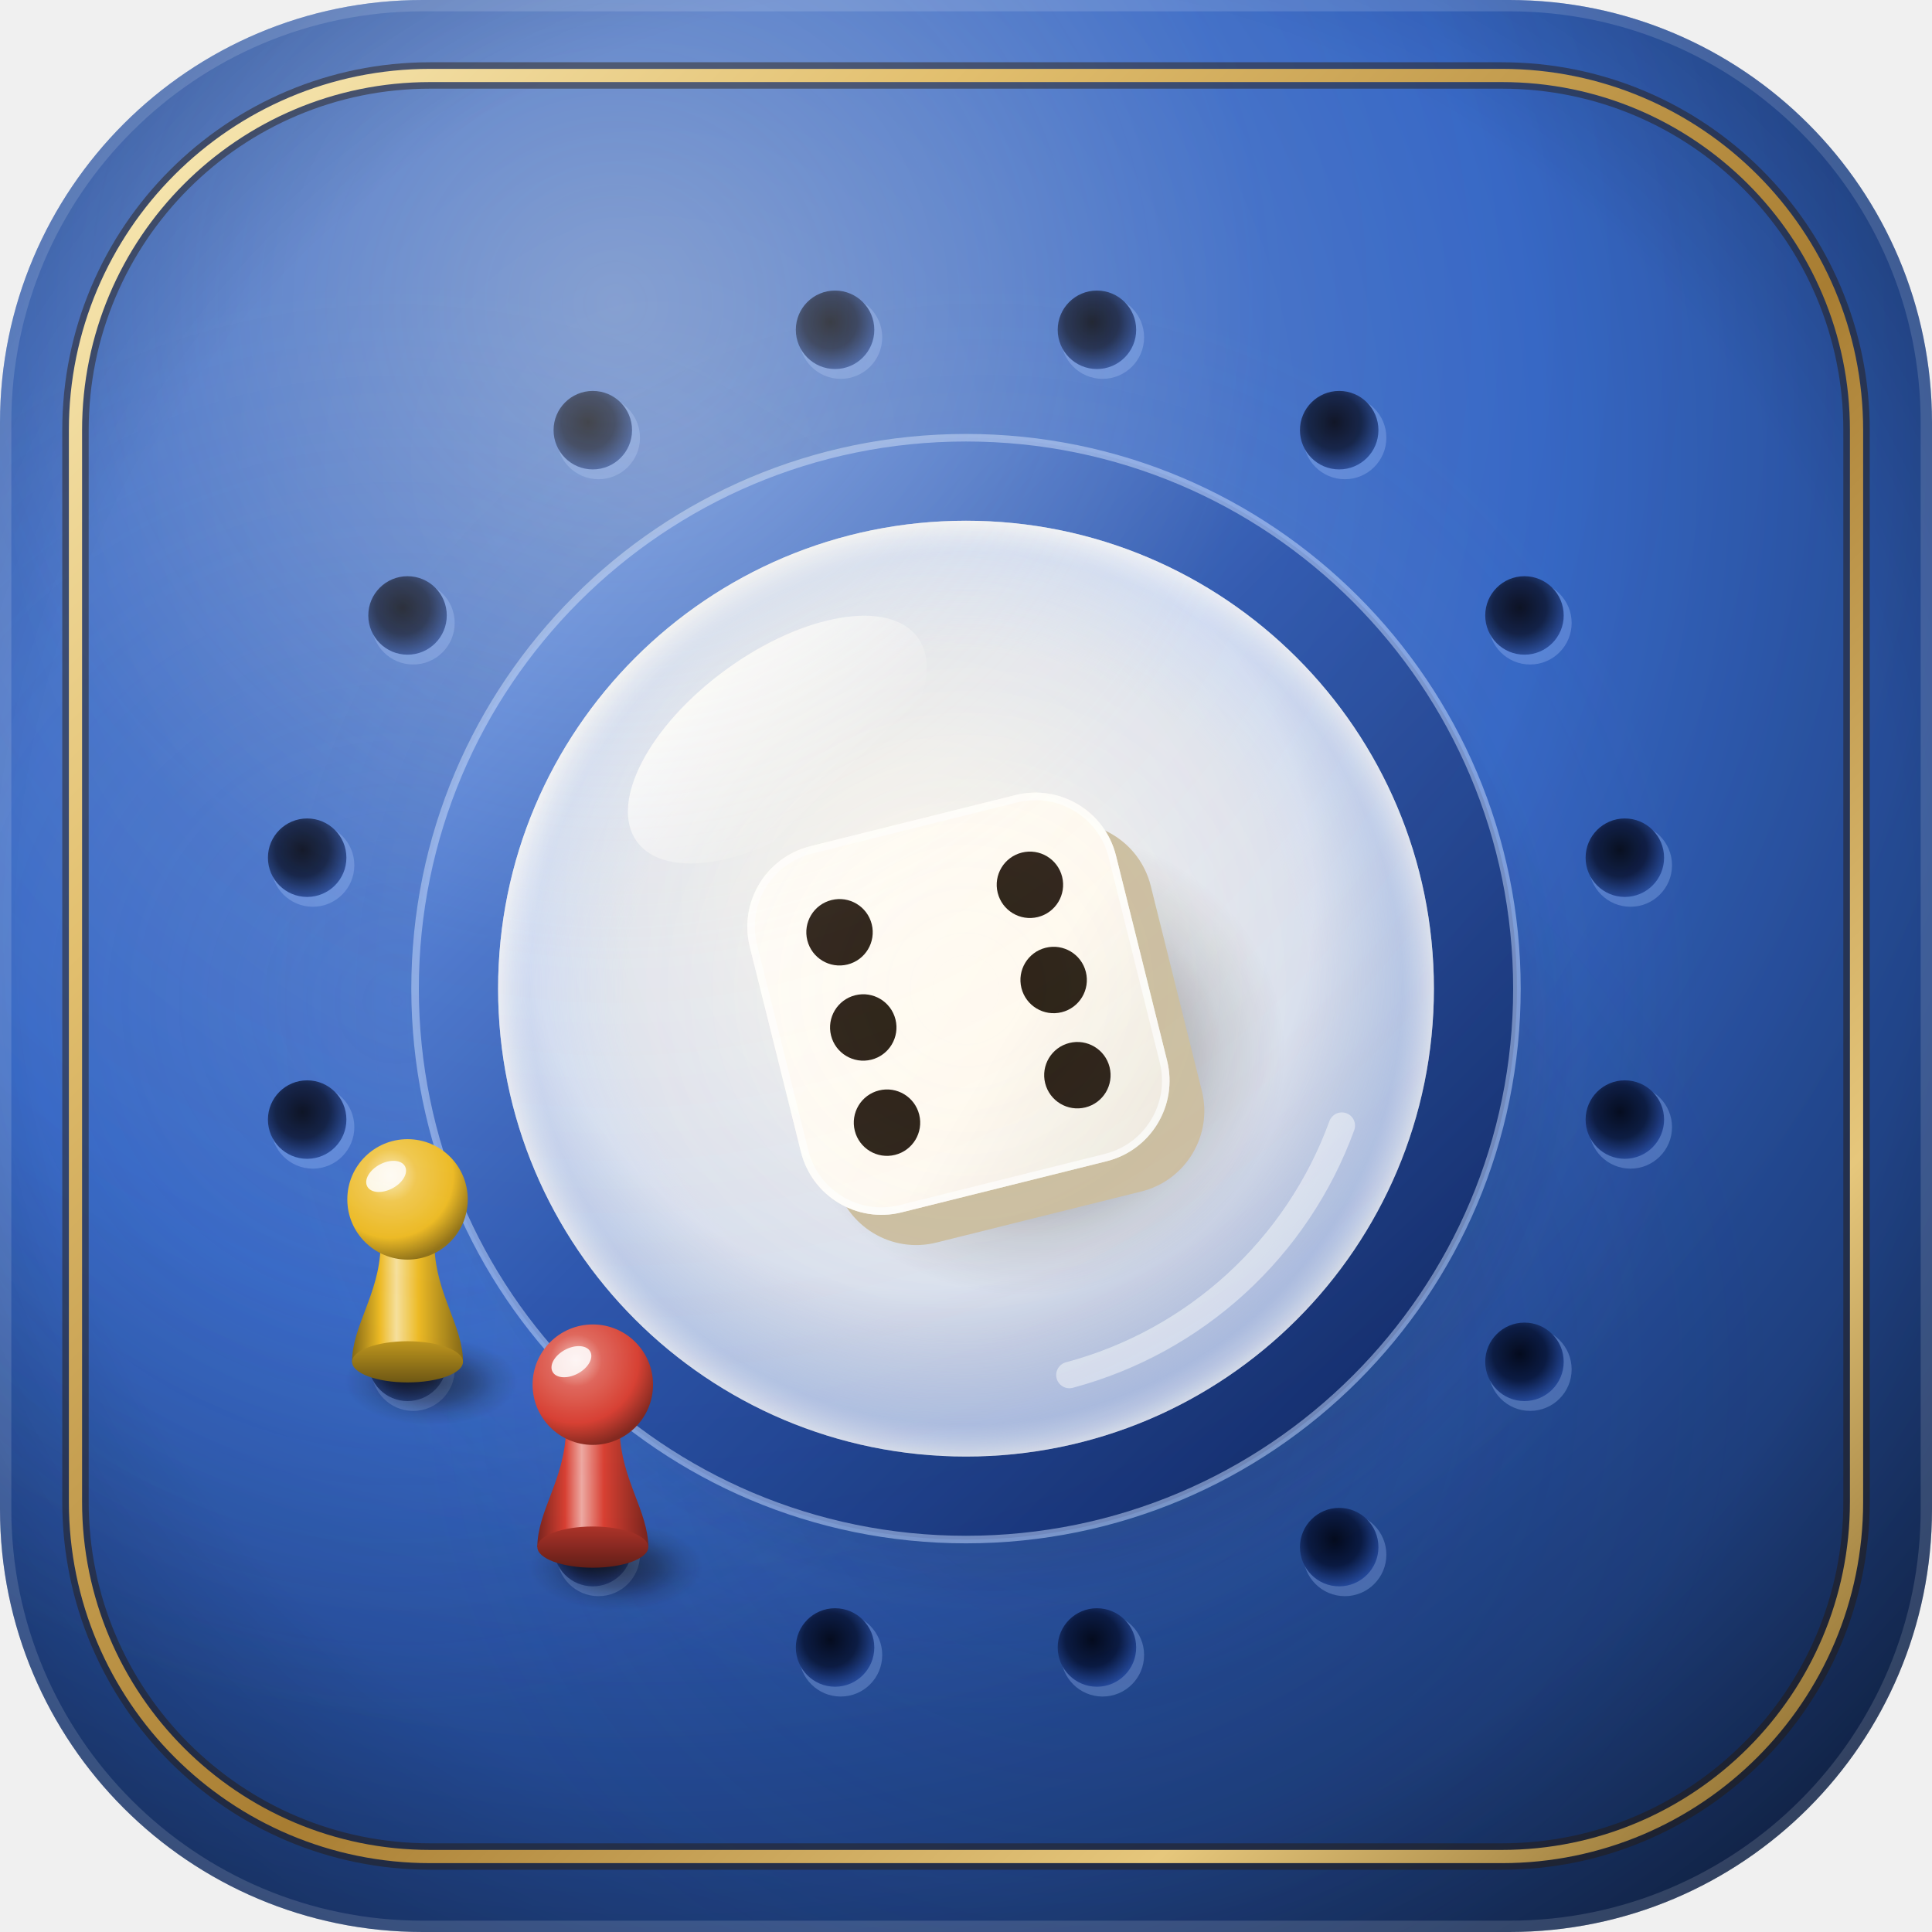
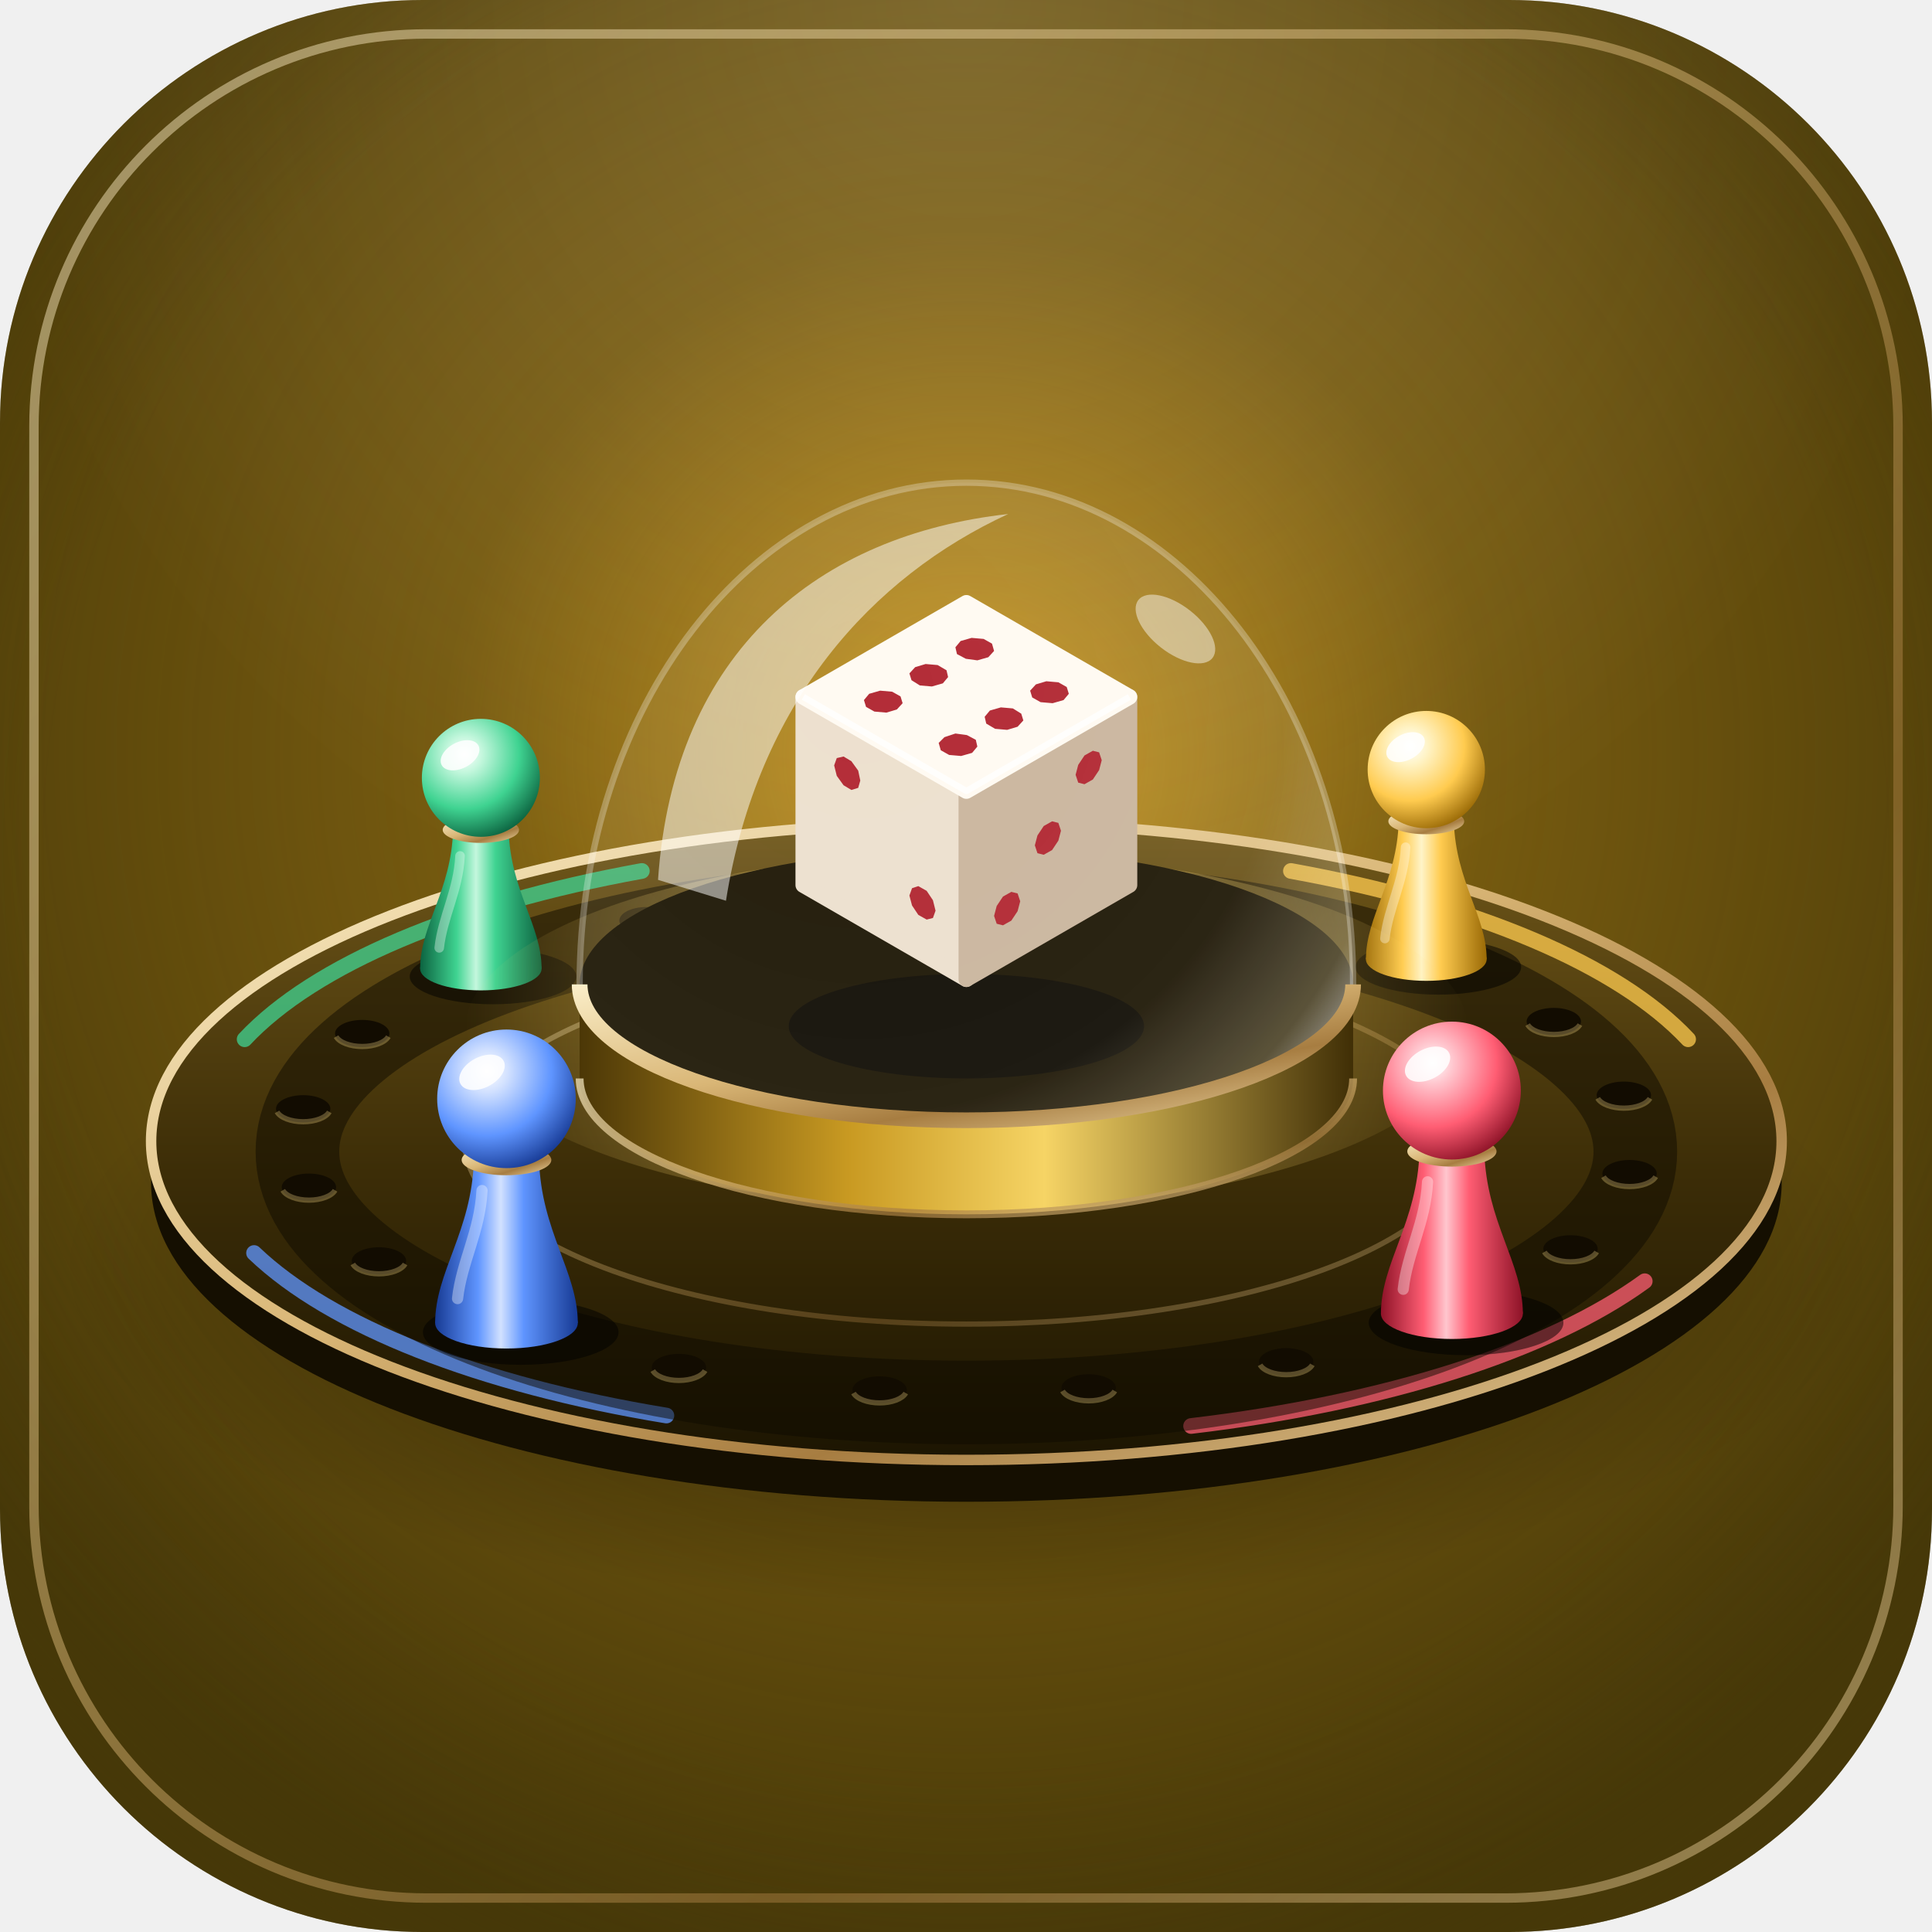
<svg xmlns="http://www.w3.org/2000/svg" viewBox="0 0 512 512" width="512" height="512" role="img" aria-label="Trouble app icon">
  <defs>
-     <radialGradient id="itro-hole" cx="0.44" cy="0.4" r="0.62">
-       <stop offset="0" stop-color="#030a1d" />
-       <stop offset="0.55" stop-color="#0a1a42" />
-       <stop offset="1" stop-color="#24499c" />
-     </radialGradient>
-     <radialGradient id="itro-sh" cx="0.5" cy="0.5" r="0.5">
-       <stop offset="0" stop-color="#0b0602" />
-       <stop offset="0.45" stop-color="#0b0602" stop-opacity="0.62" />
-       <stop offset="0.75" stop-color="#0b0602" stop-opacity="0.2" />
-       <stop offset="1" stop-color="#0b0602" stop-opacity="0" />
-     </radialGradient>
-     <linearGradient id="itro-bez" x1="0" y1="0" x2="1" y2="1">
-       <stop offset="0" stop-color="#6a9af2" />
-       <stop offset="0.45" stop-color="#2752ad" />
-       <stop offset="1" stop-color="#0c2259" />
+     <linearGradient id="cgd" x1="0" y1="0" x2="1" y2="1">
+       <stop offset="0" stop-color="#fbeec8" />
+       <stop offset="0.45" stop-color="#d9b676" />
+       <stop offset="0.7" stop-color="#a77d41" />
+       <stop offset="1" stop-color="#f0d9a6" />
    </linearGradient>
-     <radialGradient id="itro-floor" cx="0.45" cy="0.4" r="0.6">
-       <stop offset="0" stop-color="#fbf7ee" />
-       <stop offset="0.7" stop-color="#d9dfec" />
-       <stop offset="1" stop-color="#94a3c6" />
-     </radialGradient>
-     <linearGradient id="itro-itdf" x1="0" y1="0" x2="1" y2="1">
-       <stop offset="0" stop-color="#fffdf8" />
-       <stop offset="0.6" stop-color="#fffaf0" />
-       <stop offset="1" stop-color="#ebe6dd" />
-     </linearGradient>
-     <radialGradient id="itro-glass" cx="0.5" cy="0.5" r="0.5">
-       <stop offset="0" stop-color="#fff" stop-opacity="0" />
-       <stop offset="0.72" stop-color="#cfe0ff" stop-opacity="0.06" />
-       <stop offset="0.93" stop-color="#bcd3ff" stop-opacity="0.35" />
-       <stop offset="1" stop-color="#fff" stop-opacity="0.6" />
-     </radialGradient>
-     <linearGradient id="itro-spec" x1="0" y1="0" x2="0.3" y2="1">
-       <stop offset="0" stop-color="#fff" stop-opacity="0.95" />
-       <stop offset="1" stop-color="#fff" stop-opacity="0" />
-     </linearGradient>
-     <linearGradient id="itro-pbd63c2f" x1="0" y1="0" x2="1" y2="0">
-       <stop offset="0" stop-color="#76211a" />
-       <stop offset="0.25" stop-color="#d63c2f" />
-       <stop offset="0.4" stop-color="#eda7a1" />
-       <stop offset="0.6" stop-color="#d63c2f" />
-       <stop offset="1" stop-color="#76211a" />
-     </linearGradient>
-     <radialGradient id="itro-phd63c2f" cx="0.36" cy="0.3" r="0.72">
-       <stop offset="0" stop-color="#f3c5c1" />
-       <stop offset="0.3" stop-color="#de6359" />
-       <stop offset="0.72" stop-color="#d63c2f" />
-       <stop offset="1" stop-color="#80241c" />
-     </radialGradient>
-     <linearGradient id="itro-pbbd63c2f" x1="0" y1="0" x2="0" y2="1">
-       <stop offset="0" stop-color="#ab3026" />
-       <stop offset="1" stop-color="#601b15" />
-     </linearGradient>
-     <linearGradient id="itro-pbebb81f" x1="0" y1="0" x2="1" y2="0">
-       <stop offset="0" stop-color="#816511" />
-       <stop offset="0.25" stop-color="#ebb81f" />
-       <stop offset="0.4" stop-color="#f6df9a" />
-       <stop offset="0.6" stop-color="#ebb81f" />
-       <stop offset="1" stop-color="#816511" />
-     </linearGradient>
-     <radialGradient id="itro-phebb81f" cx="0.36" cy="0.3" r="0.72">
-       <stop offset="0" stop-color="#f9eabc" />
-       <stop offset="0.3" stop-color="#efc64c" />
-       <stop offset="0.72" stop-color="#ebb81f" />
-       <stop offset="1" stop-color="#8d6e13" />
-     </radialGradient>
-     <linearGradient id="itro-pbbebb81f" x1="0" y1="0" x2="0" y2="1">
-       <stop offset="0" stop-color="#bc9319" />
-       <stop offset="1" stop-color="#6a530e" />
-     </linearGradient>
-     <radialGradient id="itro-fld" cx="0.34" cy="0.24" r="0.95">
-       <stop offset="0" stop-color="#5981d0" />
-       <stop offset="0.48" stop-color="#2f62c4" />
-       <stop offset="1" stop-color="#13274e" />
-     </radialGradient>
-     <radialGradient id="itro-gl6389d3018" cx="0.5" cy="0.5" r="0.5">
-       <stop offset="0" stop-color="#6389d3" stop-opacity="0.18" />
-       <stop offset="0.5" stop-color="#6389d3" stop-opacity="0.08" />
-       <stop offset="1" stop-color="#6389d3" stop-opacity="0" />
-     </radialGradient>
-     <radialGradient id="itro-gl183162018" cx="0.5" cy="0.5" r="0.5">
-       <stop offset="0" stop-color="#183162" stop-opacity="0.18" />
-       <stop offset="0.5" stop-color="#183162" stop-opacity="0.08" />
-       <stop offset="1" stop-color="#183162" stop-opacity="0" />
-     </radialGradient>
-     <radialGradient id="itro-lamp" cx="0.32" cy="0.16" r="0.75">
-       <stop offset="0" stop-color="#fff4d8" stop-opacity="0.3" />
-       <stop offset="0.45" stop-color="#fff4d8" stop-opacity="0.06" />
-       <stop offset="1" stop-color="#fff4d8" stop-opacity="0" />
-     </radialGradient>
-     <radialGradient id="itro-vig" cx="0.5" cy="0.48" r="0.78">
-       <stop offset="0" stop-color="#000" stop-opacity="0" />
-       <stop offset="0.62" stop-color="#000" stop-opacity="0" />
-       <stop offset="1" stop-color="#000" stop-opacity="0.38" />
-     </radialGradient>
-     <clipPath id="itro-rr">
+     <radialGradient id="csh" cx="0.5" cy="0.5" r="0.5">
+       <stop offset="0" stop-color="#000" stop-opacity="0.62" />
+       <stop offset="0.55" stop-color="#000" stop-opacity="0.3" />
+       <stop offset="1" stop-color="#000" stop-opacity="0" />
+     </radialGradient>
+     <radialGradient id="cspot" cx="256" cy="200" r="330" gradientUnits="userSpaceOnUse">
+       <stop offset="0" stop-color="#cf9a1e" stop-opacity="0.95" />
+       <stop offset="0.42" stop-color="#cf9a1e" stop-opacity="0.34" />
+       <stop offset="1" stop-color="#cf9a1e" stop-opacity="0" />
+     </radialGradient>
+     <radialGradient id="ckey" cx="256" cy="0" r="264" gradientUnits="userSpaceOnUse">
+       <stop offset="0" stop-color="#fff4dc" stop-opacity="0.16" />
+       <stop offset="1" stop-color="#fff4dc" stop-opacity="0" />
+     </radialGradient>
+     <radialGradient id="cvig" cx="256" cy="225.3" r="405.5" gradientUnits="userSpaceOnUse">
+       <stop offset="0" stop-color="#463808" stop-opacity="0" />
+       <stop offset="0.6" stop-color="#463808" stop-opacity="0" />
+       <stop offset="1" stop-color="#463808" stop-opacity="0.85" />
+     </radialGradient>
+     <clipPath id="cclip">
      <rect width="512" height="512" rx="112" />
    </clipPath>
-     <linearGradient id="itro-brass" x1="0" y1="0" x2="1" y2="1">
-       <stop offset="0" stop-color="#fbefc0" />
-       <stop offset="0.25" stop-color="#e2bf6e" />
-       <stop offset="0.55" stop-color="#a87d32" />
-       <stop offset="0.8" stop-color="#e6c77c" />
-       <stop offset="1" stop-color="#7c5b1f" />
-     </linearGradient>
  </defs>
-   <g clip-path="url(#itro-rr)">
-     <rect width="512" height="512" fill="url(#itro-fld)" />
-     <circle cx="260.2" cy="265.2" r="190.3" fill="url(#itro-gl6389d3018)" />
-     <circle cx="288.3" cy="363.8" r="183.1" fill="url(#itro-gl183162018)" />
-     <circle cx="105.5" cy="265.4" r="190.2" fill="url(#itro-gl6389d3018)" />
-     <g fill="#a9c6ff" opacity=".3">
-       <circle cx="432.1" cy="298.7" r="11" />
-       <circle cx="405.5" cy="362.9" r="11" />
-       <circle cx="356.4" cy="412" r="11" />
-       <circle cx="292.2" cy="438.6" r="11" />
-       <circle cx="222.8" cy="438.6" r="11" />
-       <circle cx="158.6" cy="412" r="11" />
-       <circle cx="109.5" cy="362.9" r="11" />
-       <circle cx="82.9" cy="298.7" r="11" />
-       <circle cx="82.9" cy="229.3" r="11" />
-       <circle cx="109.5" cy="165.1" r="11" />
-       <circle cx="158.6" cy="116" r="11" />
-       <circle cx="222.8" cy="89.4" r="11" />
-       <circle cx="292.2" cy="89.4" r="11" />
-       <circle cx="356.4" cy="116" r="11" />
-       <circle cx="405.5" cy="165.1" r="11" />
-       <circle cx="432.1" cy="229.3" r="11" />
+   <rect width="512" height="512" rx="112" fill="#463808" />
+   <rect width="512" height="512" rx="112" fill="url(#cspot)" />
+   <rect width="512" height="512" rx="112" fill="url(#ckey)" />
+   <g clip-path="url(#cclip)">
+     <g transform="translate(-20.9 -18.9) scale(1.385)">
+       <defs>
+         <linearGradient id="tpl" x1="0" y1="0" x2="0" y2="1">
+           <stop offset="0" stop-color="#71581a" />
+           <stop offset="0.55" stop-color="#3c2d07" />
+           <stop offset="1" stop-color="#1c1502" />
+         </linearGradient>
+         <linearGradient id="tbs" x1="0" y1="0" x2="1" y2="0">
+           <stop offset="0" stop-color="#4a3606" />
+           <stop offset="0.35" stop-color="#c99a22" />
+           <stop offset="0.6" stop-color="#f6d465" />
+           <stop offset="1" stop-color="#3e2d05" />
+         </linearGradient>
+         <radialGradient id="tdm" cx="180" cy="140" r="112" gradientUnits="userSpaceOnUse">
+           <stop offset="0" stop-color="#fff" stop-opacity="0.04" />
+           <stop offset="0.72" stop-color="#fff" stop-opacity="0.07" />
+           <stop offset="0.93" stop-color="#fff3c8" stop-opacity="0.28" />
+           <stop offset="1" stop-color="#fff" stop-opacity="0.5" />
+         </radialGradient>
+         <radialGradient id="tgl" cx="200" cy="200" r="96" gradientUnits="userSpaceOnUse">
+           <stop offset="0" stop-color="#ffd86b" stop-opacity="0.62" />
+           <stop offset="1" stop-color="#ffd86b" stop-opacity="0" />
+         </radialGradient>
+         <linearGradient id="tbr" x1="0" y1="0" x2="1" y2="0">
+           <stop offset="0" stop-color="#8e1328" />
+           <stop offset="0.3" stop-color="#ff5d73" />
+           <stop offset="0.46" stop-color="#ffc6ce" />
+           <stop offset="0.62" stop-color="#ff5d73" />
+           <stop offset="1" stop-color="#8e1328" />
+         </linearGradient>
+         <radialGradient id="thr" cx="0.36" cy="0.3" r="0.75">
+           <stop offset="0" stop-color="#fff" />
+           <stop offset="0.2" stop-color="#ffc6ce" />
+           <stop offset="0.62" stop-color="#ff5d73" />
+           <stop offset="1" stop-color="#8e1328" />
+         </radialGradient>
+         <linearGradient id="tbb" x1="0" y1="0" x2="1" y2="0">
+           <stop offset="0" stop-color="#173a94" />
+           <stop offset="0.3" stop-color="#5f95ff" />
+           <stop offset="0.46" stop-color="#d2e1ff" />
+           <stop offset="0.62" stop-color="#5f95ff" />
+           <stop offset="1" stop-color="#173a94" />
+         </linearGradient>
+         <radialGradient id="thb" cx="0.36" cy="0.3" r="0.75">
+           <stop offset="0" stop-color="#fff" />
+           <stop offset="0.2" stop-color="#d2e1ff" />
+           <stop offset="0.62" stop-color="#5f95ff" />
+           <stop offset="1" stop-color="#173a94" />
+         </radialGradient>
+         <linearGradient id="tbg" x1="0" y1="0" x2="1" y2="0">
+           <stop offset="0" stop-color="#0c6340" />
+           <stop offset="0.3" stop-color="#3fd391" />
+           <stop offset="0.46" stop-color="#c4f7dd" />
+           <stop offset="0.62" stop-color="#3fd391" />
+           <stop offset="1" stop-color="#0c6340" />
+         </linearGradient>
+         <radialGradient id="thg" cx="0.36" cy="0.3" r="0.75">
+           <stop offset="0" stop-color="#fff" />
+           <stop offset="0.2" stop-color="#c4f7dd" />
+           <stop offset="0.62" stop-color="#3fd391" />
+           <stop offset="1" stop-color="#0c6340" />
+         </radialGradient>
+         <linearGradient id="tby" x1="0" y1="0" x2="1" y2="0">
+           <stop offset="0" stop-color="#9a6a06" />
+           <stop offset="0.3" stop-color="#ffcb4f" />
+           <stop offset="0.46" stop-color="#fff4c8" />
+           <stop offset="0.62" stop-color="#ffcb4f" />
+           <stop offset="1" stop-color="#9a6a06" />
+         </linearGradient>
+         <radialGradient id="thy" cx="0.36" cy="0.3" r="0.75">
+           <stop offset="0" stop-color="#fff" />
+           <stop offset="0.2" stop-color="#fff4c8" />
+           <stop offset="0.62" stop-color="#ffcb4f" />
+           <stop offset="1" stop-color="#9a6a06" />
+         </radialGradient>
+       </defs>
+       <ellipse cx="200" cy="256" rx="174" ry="65" fill="url(#csh)" opacity="0.95" />
+       <ellipse cx="200" cy="240" rx="156" ry="61" fill="#150f01" />
+       <ellipse cx="200" cy="232" rx="156" ry="61" fill="url(#tpl)" stroke="url(#cgd)" stroke-width="2" />
+       <path d="M329.8 258.8A147 57 0 0 1 243 286.5" fill="none" stroke="#ff5d73" stroke-opacity=".75" stroke-width="3" stroke-linecap="round" />
+       <path d="M142.6 284.5A147 57 0 0 1 63.7 253.4" fill="none" stroke="#5f95ff" stroke-opacity=".75" stroke-width="3" stroke-linecap="round" />
+       <path d="M61.9 212.5A147 57 0 0 1 137.9 180.3" fill="none" stroke="#3fd391" stroke-opacity=".75" stroke-width="3" stroke-linecap="round" />
+       <path d="M262.1 180.3A147 57 0 0 1 338.1 212.5" fill="none" stroke="#ffcb4f" stroke-opacity=".75" stroke-width="3" stroke-linecap="round" />
+       <ellipse cx="200" cy="234" rx="128" ry="48" fill="none" stroke="#0e0a01" stroke-opacity=".5" stroke-width="16" />
+       <ellipse cx="200" cy="232" rx="96" ry="35" fill="none" stroke="url(#cgd)" stroke-opacity=".35" />
+       <g fill="#120c01">
+         <ellipse cx="326.9" cy="238.2" rx="5.2" ry="2.6" />
+         <ellipse cx="315.6" cy="252.6" rx="5.2" ry="2.6" />
+         <ellipse cx="292.9" cy="265" rx="5.2" ry="2.6" />
+         <ellipse cx="261.2" cy="274.2" rx="5.2" ry="2.6" />
+         <ellipse cx="223.4" cy="279.2" rx="5.2" ry="2.6" />
+         <ellipse cx="183.4" cy="279.6" rx="5.2" ry="2.6" />
+         <ellipse cx="145" cy="275.3" rx="5.2" ry="2.6" />
+         <ellipse cx="112" cy="266.8" rx="5.2" ry="2.6" />
+         <ellipse cx="87.6" cy="254.9" rx="5.2" ry="2.6" />
+         <ellipse cx="74.2" cy="240.8" rx="5.2" ry="2.6" />
+         <ellipse cx="73.1" cy="225.8" rx="5.2" ry="2.6" />
+         <ellipse cx="84.4" cy="211.4" rx="5.2" ry="2.6" />
+         <ellipse cx="107.1" cy="199" rx="5.2" ry="2.6" />
+         <ellipse cx="138.8" cy="189.8" rx="5.2" ry="2.6" />
+         <ellipse cx="176.6" cy="184.8" rx="5.2" ry="2.6" />
+         <ellipse cx="216.6" cy="184.4" rx="5.2" ry="2.6" />
+         <ellipse cx="255" cy="188.7" rx="5.2" ry="2.6" />
+         <ellipse cx="288" cy="197.2" rx="5.2" ry="2.6" />
+         <ellipse cx="312.4" cy="209.1" rx="5.2" ry="2.6" />
+         <ellipse cx="325.8" cy="223.2" rx="5.2" ry="2.6" />
+       </g>
+       <path d="M321.9 238.8a5.2 2.6 0 0 0 10 0M310.6 253.2a5.2 2.6 0 0 0 10 0M287.9 265.6a5.2 2.6 0 0 0 10 0M256.2 274.8a5.2 2.6 0 0 0 10 0M218.4 279.8a5.2 2.6 0 0 0 10 0M178.4 280.2a5.2 2.6 0 0 0 10 0M140 275.9a5.2 2.6 0 0 0 10 0M107 267.4a5.2 2.6 0 0 0 10 0M82.6 255.5a5.2 2.6 0 0 0 10 0M69.2 241.4a5.2 2.6 0 0 0 10 0M68.1 226.4a5.2 2.6 0 0 0 10 0M79.4 212a5.2 2.6 0 0 0 10 0M102.1 199.6a5.2 2.6 0 0 0 10 0M133.8 190.4a5.2 2.6 0 0 0 10 0M171.6 185.4a5.2 2.6 0 0 0 10 0M211.6 185a5.2 2.6 0 0 0 10 0M250 189.3a5.2 2.6 0 0 0 10 0M283 197.8a5.2 2.6 0 0 0 10 0M307.4 209.7a5.2 2.6 0 0 0 10 0M320.8 223.8a5.2 2.6 0 0 0 10 0" fill="none" stroke="#ffe08a" stroke-opacity=".3" />
+       <g transform="translate(107.1 199) scale(1.66)">
+         <ellipse cx="1.4" cy=".9" rx="9.6" ry="3.2" fill="#000" opacity=".5" />
+         <path d="M-7 0C-7-5-3.4-9-3.2-16H3.2C3.4-9 7-5 7 0Z" fill="url(#tbg)" />
+         <ellipse rx="7" ry="2.5" fill="url(#tbg)" />
+         <ellipse cy="-16" rx="4.4" ry="1.5" fill="url(#cgd)" />
+         <circle cy="-22" r="6.8" fill="url(#thg)" />
+         <ellipse cx="-2.4" cy="-24.6" rx="2.4" ry="1.5" fill="#fff" opacity=".85" transform="rotate(-28 -2.4 -24.6)" />
+         <path d="M-4.8-2.4C-4.4-6-2.6-9-2.4-13" stroke="#fff" stroke-opacity=".35" stroke-width="1.1" fill="none" stroke-linecap="round" />
+       </g>
+       <g transform="translate(288 197.2) scale(1.65)">
+         <ellipse cx="1.4" cy=".9" rx="9.6" ry="3.2" fill="#000" opacity=".5" />
+         <path d="M-7 0C-7-5-3.4-9-3.2-16H3.2C3.4-9 7-5 7 0Z" fill="url(#tby)" />
+         <ellipse rx="7" ry="2.5" fill="url(#tby)" />
+         <ellipse cy="-16" rx="4.4" ry="1.5" fill="url(#cgd)" />
+         <circle cy="-22" r="6.8" fill="url(#thy)" />
+         <ellipse cx="-2.4" cy="-24.6" rx="2.4" ry="1.5" fill="#fff" opacity=".85" transform="rotate(-28 -2.4 -24.6)" />
+         <path d="M-4.8-2.4C-4.4-6-2.6-9-2.4-13" stroke="#fff" stroke-opacity=".35" stroke-width="1.1" fill="none" stroke-linecap="round" />
+       </g>
+       <g transform="translate(0 6)">
+         <ellipse cx="200" cy="205" rx="96" ry="34" fill="url(#tgl)" />
+         <path d="M126 196V214A74 26 0 0 0 274 214V196Z" fill="url(#tbs)" />
+         <ellipse cx="200" cy="196" rx="74" ry="26" fill="#1b1402" />
+         <ellipse cx="200" cy="204" rx="34" ry="10" fill="#000" opacity=".5" />
+         <polygon points="168.8,177 200,195 200,159 168.8,141" fill="#ecdfcd" stroke="#ecdfcd" stroke-width="3" stroke-linejoin="round" />
+         <polygon points="231.2,177 200,195 200,159 231.2,141" fill="#c9b49c" stroke="#c9b49c" stroke-width="3" stroke-linejoin="round" />
+         <polygon points="200,123 231.2,141 200,159 168.8,141" fill="#fffaf1" stroke="#fffaf1" stroke-width="3" stroke-linejoin="round" />
+         <polyline points="168.8,141 200,159 231.2,141" fill="none" stroke="#ffffff" stroke-width="1.2" stroke-linejoin="round" opacity=".8" />
+         <path d="M204.2 133.4L202.1 134L199.9 133.7L198.2 132.8L197.9 131.5L198.9 130.3L201 129.7L203.3 129.9L204.9 130.8L205.3 132.2ZM218.6 141.6L216.5 142.2L214.2 142L212.6 141.1L212.2 139.8L213.3 138.6L215.3 138L217.6 138.2L219.2 139.1L219.6 140.4ZM195.5 138.4L193.4 139L191.1 138.8L189.5 137.8L189.1 136.5L190.2 135.3L192.2 134.7L194.5 134.9L196.2 135.9L196.5 137.2ZM209.8 146.7L207.8 147.3L205.5 147.1L203.8 146.1L203.5 144.8L204.5 143.6L206.6 143L208.9 143.2L210.5 144.2L210.9 145.5ZM186.7 143.4L184.7 144L182.4 143.8L180.8 142.9L180.4 141.6L181.4 140.4L183.5 139.8L185.8 140L187.4 140.9L187.8 142.2ZM201.1 151.7L199 152.3L196.7 152.1L195.1 151.2L194.7 149.8L195.8 148.7L197.9 148L200.1 148.3L201.8 149.2L202.1 150.5ZM179.7 157L179.3 155.1L178 153.3L176.5 152.4L175.2 152.7L174.7 154.1L175.2 156.1L176.5 157.9L178 158.8L179.3 158.4ZM194.1 181.9L193.6 179.9L192.4 178.1L190.8 177.2L189.6 177.6L189.1 179L189.6 180.9L190.8 182.7L192.4 183.6L193.6 183.3ZM220.9 155.9L221.4 154L222.6 152.2L224.2 151.3L225.4 151.6L225.9 153.1L225.4 155L224.2 156.8L222.6 157.7L221.4 157.4ZM213.1 169.4L213.6 167.5L214.8 165.7L216.4 164.8L217.6 165.1L218.1 166.6L217.6 168.5L216.4 170.3L214.8 171.2L213.6 170.9ZM205.3 182.9L205.8 181L207 179.2L208.6 178.3L209.8 178.6L210.3 180.1L209.8 182L208.6 183.8L207 184.7L205.8 184.4Z" fill="#b0242f" />
+         <path d="M126 196A74 96 0 0 1 274 196A74 26 0 0 1 126 196Z" fill="url(#tdm)" stroke="#fff" stroke-opacity=".28" stroke-width="1.2" />
+         <path d="M141 176C144 132 172 110 208 106 182 118 160 142 154 180Z" fill="#fff" opacity=".5" />
+         <ellipse cx="240" cy="128" rx="9" ry="4.5" transform="rotate(38 240 128)" fill="#fff" opacity=".45" />
+         <path d="M126 196A74 26 0 0 0 274 196" fill="none" stroke="url(#cgd)" stroke-width="3" />
+         <path d="M126 214A74 26 0 0 0 274 214" fill="none" stroke="url(#cgd)" stroke-width="1.5" opacity=".7" />
+       </g>
+       <g transform="translate(292.9 265) scale(1.94)">
+         <ellipse cx="1.4" cy=".9" rx="9.6" ry="3.2" fill="#000" opacity=".5" />
+         <path d="M-7 0C-7-5-3.4-9-3.2-16H3.2C3.4-9 7-5 7 0Z" fill="url(#tbr)" />
+         <ellipse rx="7" ry="2.5" fill="url(#tbr)" />
+         <ellipse cy="-16" rx="4.4" ry="1.5" fill="url(#cgd)" />
+         <circle cy="-22" r="6.8" fill="url(#thr)" />
+         <ellipse cx="-2.4" cy="-24.6" rx="2.4" ry="1.5" fill="#fff" opacity=".85" transform="rotate(-28 -2.4 -24.6)" />
+         <path d="M-4.8-2.4C-4.4-6-2.6-9-2.4-13" stroke="#fff" stroke-opacity=".35" stroke-width="1.1" fill="none" stroke-linecap="round" />
+       </g>
+       <g transform="translate(112 266.8) scale(1.95)">
+         <ellipse cx="1.4" cy=".9" rx="9.6" ry="3.2" fill="#000" opacity=".5" />
+         <path d="M-7 0C-7-5-3.4-9-3.2-16H3.2C3.4-9 7-5 7 0Z" fill="url(#tbb)" />
+         <ellipse rx="7" ry="2.5" fill="url(#tbb)" />
+         <ellipse cy="-16" rx="4.4" ry="1.5" fill="url(#cgd)" />
+         <circle cy="-22" r="6.8" fill="url(#thb)" />
+         <ellipse cx="-2.4" cy="-24.6" rx="2.4" ry="1.5" fill="#fff" opacity=".85" transform="rotate(-28 -2.4 -24.6)" />
+         <path d="M-4.8-2.4C-4.4-6-2.6-9-2.4-13" stroke="#fff" stroke-opacity=".35" stroke-width="1.1" fill="none" stroke-linecap="round" />
+       </g>
    </g>
-     <g fill="url(#itro-hole)">
-       <circle cx="430.6" cy="296.7" r="10.4" />
-       <circle cx="404" cy="360.9" r="10.4" />
-       <circle cx="354.9" cy="410" r="10.4" />
-       <circle cx="290.7" cy="436.6" r="10.4" />
-       <circle cx="221.3" cy="436.6" r="10.4" />
-       <circle cx="157.1" cy="410" r="10.4" />
-       <circle cx="108" cy="360.9" r="10.4" />
-       <circle cx="81.4" cy="296.7" r="10.4" />
-       <circle cx="81.4" cy="227.3" r="10.4" />
-       <circle cx="108" cy="163.1" r="10.4" />
-       <circle cx="157.1" cy="114" r="10.4" />
-       <circle cx="221.3" cy="87.4" r="10.4" />
-       <circle cx="290.7" cy="87.4" r="10.4" />
-       <circle cx="354.9" cy="114" r="10.4" />
-       <circle cx="404" cy="163.1" r="10.4" />
-       <circle cx="430.6" cy="227.3" r="10.4" />
-     </g>
-     <ellipse cx="266" cy="278" rx="152" ry="148" fill="url(#itro-sh)" opacity="0.6" />
-     <circle cx="256" cy="262" r="146" fill="url(#itro-bez)" />
-     <circle cx="256" cy="262" r="146" fill="none" stroke="#c9dcff" stroke-opacity=".5" stroke-width="2" />
-     <circle cx="256" cy="262" r="124" fill="url(#itro-floor)" />
-     <g transform="translate(254,266) rotate(-14)">
-       <ellipse cx="16" cy="20" rx="66.2" ry="61.2" fill="url(#itro-sh)" opacity="0.5" />
-       <rect x="-43" y="-40" width="100" height="100" rx="22" fill="#c9bb9c" />
-       <rect x="-50" y="-50" width="100" height="100" rx="22" fill="url(#itro-itdf)" />
-       <rect x="-49" y="-49" width="98" height="98" rx="21" fill="none" stroke="#fff" stroke-opacity=".7" stroke-width="2" />
-       <circle cx="-26" cy="-26" r="8.8" fill="#22170d" />
-       <circle cx="26" cy="-26" r="8.8" fill="#22170d" />
-       <circle cx="-26" cy="0" r="8.8" fill="#22170d" />
-       <circle cx="26" cy="0" r="8.8" fill="#22170d" />
-       <circle cx="-26" cy="26" r="8.8" fill="#22170d" />
-       <circle cx="26" cy="26" r="8.8" fill="#22170d" />
-     </g>
-     <circle cx="256" cy="262" r="124" fill="url(#itro-glass)" />
-     <ellipse cx="206" cy="196" rx="46" ry="23" fill="url(#itro-spec)" transform="rotate(-36 206 196)" />
-     <path d="M355.6,298.3A106 106 0 0 1 283.4,364.4" stroke="#fff" stroke-opacity=".45" stroke-width="7" fill="none" stroke-linecap="round" />
-     <g transform="translate(157.1,410) scale(2.1)">
-       <ellipse cx="3" cy="2.5" rx="10.9" ry="5.5" fill="url(#itro-sh)" opacity="0.55" />
-       <g transform="translate(0,0)">
-         <path d="M-7 0C-7-4.5-3.6-8.5-3.4-14.5H3.4C3.6-8.5 7-4.5 7 0Z" fill="url(#itro-pbd63c2f)" />
-         <ellipse cy="0" rx="7" ry="2.6" fill="url(#itro-pbbd63c2f)" />
-         <ellipse cy="-14.6" rx="3.6" ry="1.3" fill="#962a21" />
-         <circle cy="-20.5" r="7.6" fill="url(#itro-phd63c2f)" />
-         <ellipse cx="-2.7" cy="-23.4" rx="2.7" ry="1.7" fill="#fff" opacity=".85" transform="rotate(-28 -2.7 -23.4)" />
-       </g>
-     </g>
-     <g transform="translate(108,360.9) scale(2.1)">
-       <ellipse cx="3" cy="2.5" rx="10.9" ry="5.5" fill="url(#itro-sh)" opacity="0.55" />
-       <g transform="translate(0,0)">
-         <path d="M-7 0C-7-4.5-3.6-8.5-3.4-14.5H3.4C3.6-8.5 7-4.5 7 0Z" fill="url(#itro-pbebb81f)" />
-         <ellipse cy="0" rx="7" ry="2.6" fill="url(#itro-pbbebb81f)" />
-         <ellipse cy="-14.6" rx="3.6" ry="1.3" fill="#a58116" />
-         <circle cy="-20.5" r="7.6" fill="url(#itro-phebb81f)" />
-         <ellipse cx="-2.7" cy="-23.4" rx="2.7" ry="1.7" fill="#fff" opacity=".85" transform="rotate(-28 -2.7 -23.4)" />
-       </g>
-     </g>
-     <rect width="512" height="512" fill="url(#itro-lamp)" />
-     <rect width="512" height="512" fill="url(#itro-vig)" />
-     <rect x="20" y="20" width="472" height="472" rx="94" fill="none" stroke="#2a1a08" stroke-opacity=".45" stroke-width="7" />
-     <rect x="20" y="20" width="472" height="472" rx="94" fill="none" stroke="url(#itro-brass)" stroke-width="3.5" />
-     <rect x="1.5" y="1.5" width="509" height="509" rx="110.5" fill="none" stroke="#fff" stroke-opacity=".14" stroke-width="3" />
  </g>
+   <rect width="512" height="512" rx="112" fill="url(#cvig)" />
+   <rect x="9" y="9" width="494" height="494" rx="104" fill="none" stroke="url(#cgd)" stroke-opacity=".5" stroke-width="2.5" />
</svg>
